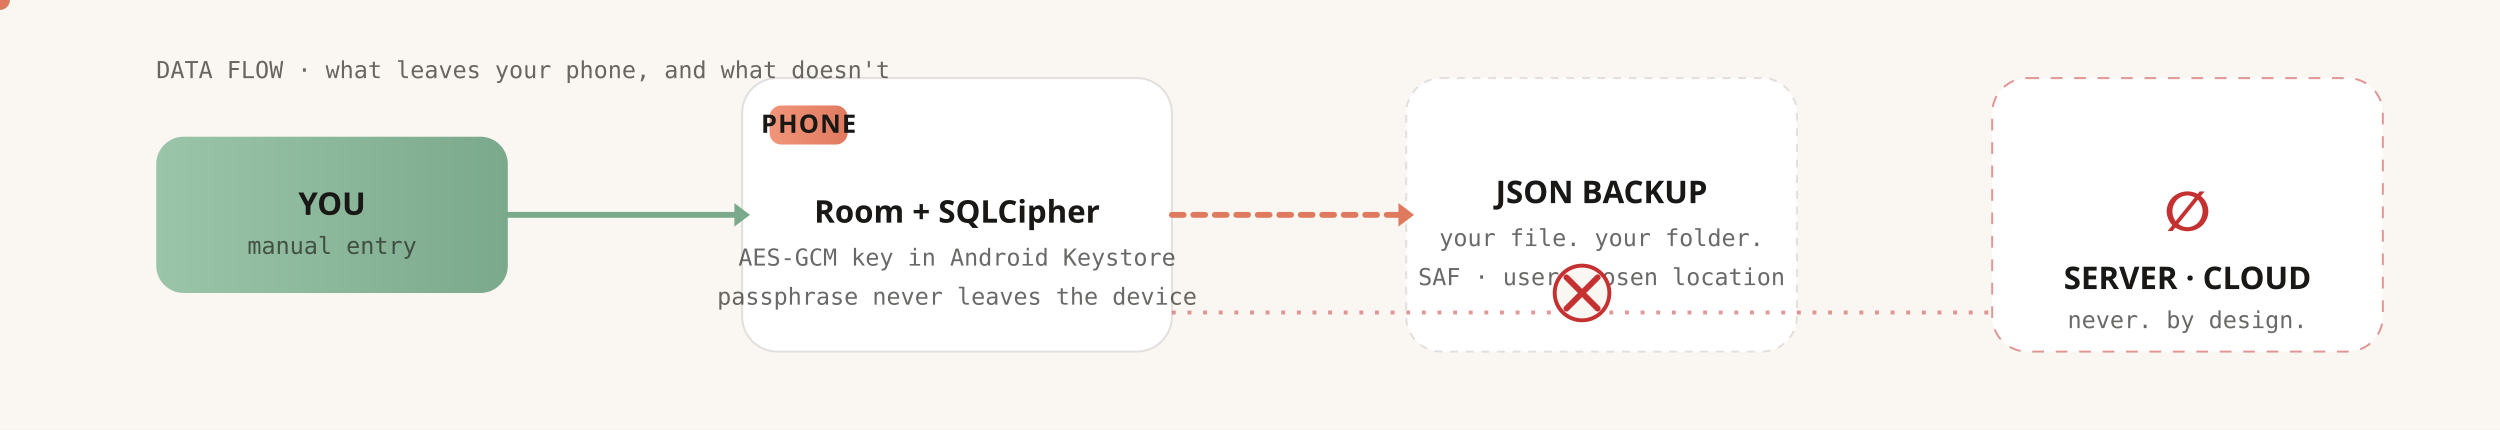
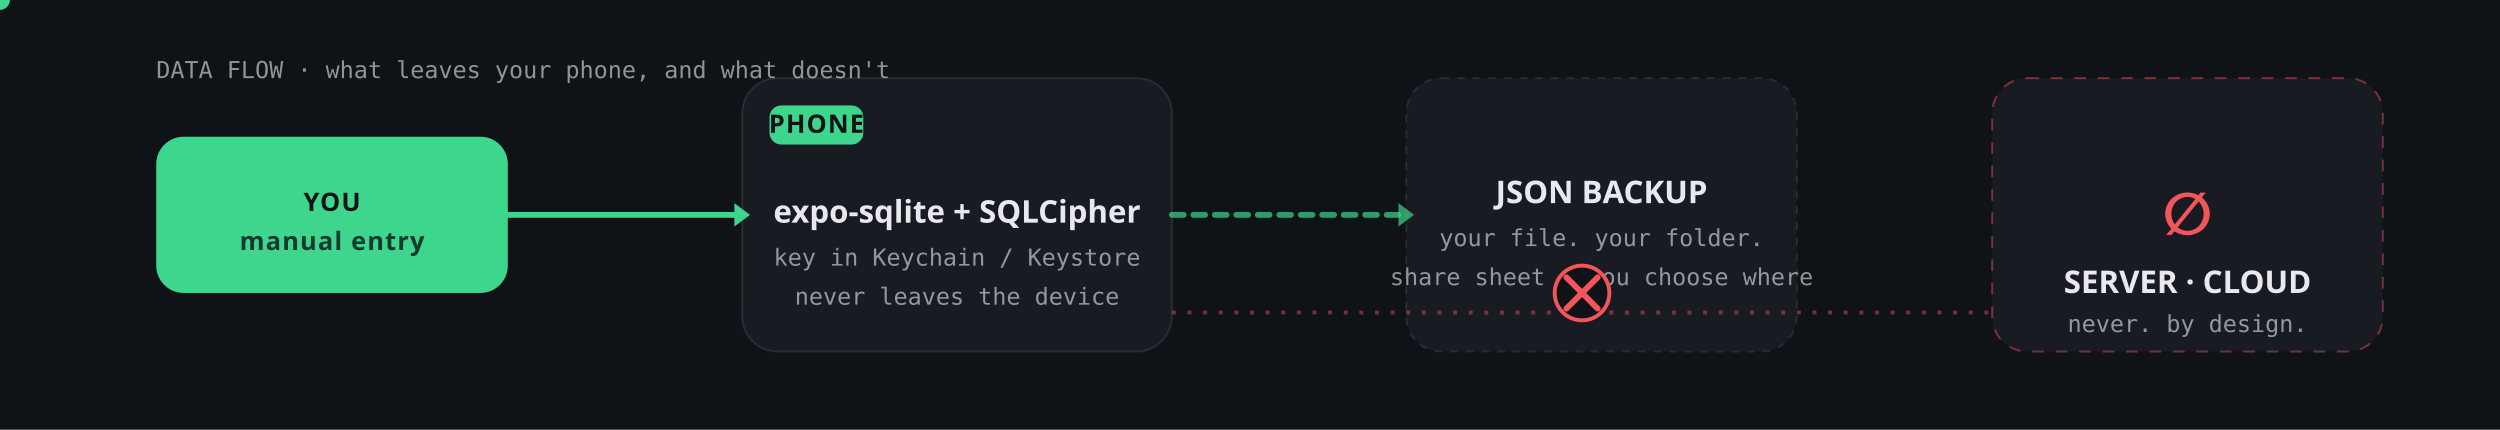
- <svg xmlns="http://www.w3.org/2000/svg" viewBox="0 0 1280 220" width="1280" height="220" role="img" aria-label="Privacy diagram: data flows from user to phone and stops there.">
+ <svg xmlns="http://www.w3.org/2000/svg" viewBox="0 0 1280 220" width="1280" height="220" role="img" aria-label="Privacy diagram: data flows from you to your phone, exports only to a file you choose, and never reaches any server.">
  <defs>
-     <linearGradient id="coral2" x1="0" y1="0" x2="1" y2="0">
-       <stop offset="0%" stop-color="#F1957A" />
-       <stop offset="100%" stop-color="#E07A5F" />
-     </linearGradient>
-     <linearGradient id="sage2" x1="0" y1="0" x2="1" y2="0">
-       <stop offset="0%" stop-color="#9BC5A8" />
-       <stop offset="100%" stop-color="#7BA98C" />
-     </linearGradient>
    <style>
-       .lbl { font: 600 13px ui-sans-serif, system-ui, sans-serif; fill: #1A1816; letter-spacing: 0.6px; }
-       .lblL { font: 700 16px ui-sans-serif, system-ui, sans-serif; fill: #1A1816; }
-       .lblD { font: 500 12px ui-monospace, "JetBrains Mono", Menlo, monospace; fill: #1A1816; opacity: 0.65; }
-       .x    { font: 800 28px ui-sans-serif, system-ui, sans-serif; fill: #C53030; }
+       .lbl  { font: 600 13px ui-sans-serif, system-ui, sans-serif; fill: #0F1216; letter-spacing: 0.6px; }
+       .lblL { font: 700 16px ui-sans-serif, system-ui, sans-serif; fill: #E7E9EE; }
+       .lblD { font: 500 12px ui-monospace, "JetBrains Mono", Menlo, monospace; fill: #E7E9EE; opacity: 0.6; }
+       .x    { font: 800 30px ui-sans-serif, system-ui, sans-serif; fill: #F2555A; }
    </style>
  </defs>
-   <rect width="1280" height="220" fill="#FAF6F1" />
+   <rect width="1280" height="220" fill="#0F1216" />
  <g transform="translate(80,70)">
-     <rect width="180" height="80" rx="14" fill="url(#sage2)" />
-     <text class="lblL" x="90" y="40" text-anchor="middle" fill="#0E2A1A">YOU</text>
-     <text class="lblD" x="90" y="60" text-anchor="middle" fill="#0E2A1A">manual entry</text>
+     <rect width="180" height="80" rx="14" fill="#3DD68C" />
+     <text class="lbl" x="90" y="38" text-anchor="middle" font-size="16" font-weight="700">YOU</text>
+     <text class="lbl" x="90" y="58" text-anchor="middle" font-weight="500" opacity="0.8">manual entry</text>
  </g>
  <g transform="translate(380,40)">
-     <rect width="220" height="140" rx="18" fill="#FFF" stroke="#1A1816" stroke-opacity="0.12" />
-     <rect x="14" y="14" width="40" height="20" rx="6" fill="url(#coral2)" />
-     <text class="lbl" x="34" y="28" text-anchor="middle" fill="#FAF6F1">PHONE</text>
-     <text class="lblL" x="110" y="74" text-anchor="middle">Room + SQLCipher</text>
-     <text class="lblD" x="110" y="96" text-anchor="middle">AES-GCM key in Android Keystore</text>
-     <text class="lblD" x="110" y="116" text-anchor="middle">passphrase never leaves the device</text>
+     <rect width="220" height="140" rx="18" fill="#181B21" stroke="#E7E9EE" stroke-opacity="0.10" />
+     <rect x="14" y="14" width="48" height="20" rx="6" fill="#3DD68C" />
+     <text class="lbl" x="38" y="28" text-anchor="middle">PHONE</text>
+     <text class="lblL" x="110" y="74" text-anchor="middle">expo-sqlite + SQLCipher</text>
+     <text class="lblD" x="110" y="96" text-anchor="middle">key in Keychain / Keystore</text>
+     <text class="lblD" x="110" y="116" text-anchor="middle">never leaves the device</text>
  </g>
  <g transform="translate(720,40)">
-     <rect width="200" height="140" rx="18" fill="#FFF" stroke="#1A1816" stroke-opacity="0.12" stroke-dasharray="4 4" />
+     <rect width="200" height="140" rx="18" fill="#181B21" stroke="#E7E9EE" stroke-opacity="0.10" stroke-dasharray="4 4" />
    <text class="lblL" x="100" y="64" text-anchor="middle">JSON BACKUP</text>
    <text class="lblD" x="100" y="86" text-anchor="middle">your file. your folder.</text>
-     <text class="lblD" x="100" y="106" text-anchor="middle">SAF · user-chosen location</text>
+     <text class="lblD" x="100" y="106" text-anchor="middle">share sheet · you choose where</text>
  </g>
  <g transform="translate(1020,40)">
-     <rect width="200" height="140" rx="18" fill="#FFF" stroke="#C53030" stroke-opacity="0.5" stroke-dasharray="6 6" />
-     <text class="x" x="100" y="78" text-anchor="middle">∅</text>
-     <text class="lblL" x="100" y="108" text-anchor="middle">SERVER · CLOUD</text>
-     <text class="lblD" x="100" y="128" text-anchor="middle">never. by design.</text>
+     <rect width="200" height="140" rx="18" fill="#181B21" stroke="#F2555A" stroke-opacity="0.45" stroke-dasharray="6 6" />
+     <text class="x" x="100" y="80" text-anchor="middle">∅</text>
+     <text class="lblL" x="100" y="110" text-anchor="middle">SERVER · CLOUD</text>
+     <text class="lblD" x="100" y="130" text-anchor="middle">never. by design.</text>
  </g>
-   <line x1="260" y1="110" x2="380" y2="110" stroke="#7BA98C" stroke-width="3" stroke-linecap="round" />
-   <polygon points="376,104 384,110 376,116" fill="#7BA98C" />
-   <circle r="5" fill="#7BA98C">
+   <line x1="260" y1="110" x2="380" y2="110" stroke="#3DD68C" stroke-width="3" stroke-linecap="round" />
+   <polygon points="376,104 384,110 376,116" fill="#3DD68C" />
+   <circle r="5" fill="#3DD68C">
    <animateMotion dur="2.5s" repeatCount="indefinite" path="M 260 110 L 376 110" />
  </circle>
-   <line x1="600" y1="110" x2="720" y2="110" stroke="#E07A5F" stroke-width="3" stroke-linecap="round" stroke-dasharray="6 5" />
-   <polygon points="716,104 724,110 716,116" fill="#E07A5F" />
-   <circle r="5" fill="#E07A5F">
+   <line x1="600" y1="110" x2="720" y2="110" stroke="#3DD68C" stroke-width="3" stroke-linecap="round" stroke-dasharray="6 5" opacity="0.7" />
+   <polygon points="716,104 724,110 716,116" fill="#3DD68C" opacity="0.7" />
+   <circle r="5" fill="#3DD68C" opacity="0.7">
    <animateMotion dur="3.5s" begin="1s" repeatCount="indefinite" path="M 600 110 L 716 110" />
  </circle>
-   <line x1="600" y1="160" x2="1020" y2="160" stroke="#C53030" stroke-width="2" stroke-dasharray="2 6" opacity="0.5" />
+   <line x1="600" y1="160" x2="1020" y2="160" stroke="#F2555A" stroke-width="2" stroke-dasharray="2 6" opacity="0.45" />
  <g transform="translate(810,150)">
-     <circle r="14" fill="#FAF6F1" stroke="#C53030" stroke-width="2" />
-     <line x1="-8" y1="-8" x2="8" y2="8" stroke="#C53030" stroke-width="3" stroke-linecap="round" />
-     <line x1="8" y1="-8" x2="-8" y2="8" stroke="#C53030" stroke-width="3" stroke-linecap="round" />
+     <circle r="14" fill="#0F1216" stroke="#F2555A" stroke-width="2" />
+     <line x1="-8" y1="-8" x2="8" y2="8" stroke="#F2555A" stroke-width="3" stroke-linecap="round" />
+     <line x1="8" y1="-8" x2="-8" y2="8" stroke="#F2555A" stroke-width="3" stroke-linecap="round" />
  </g>
-   <text class="lblD" x="80" y="40">DATA FLOW · what leaves your phone, and what doesn't</text>
+   <text class="lblD" x="80" y="40" opacity="0.5">DATA FLOW · what leaves your phone, and what doesn't</text>
</svg>
